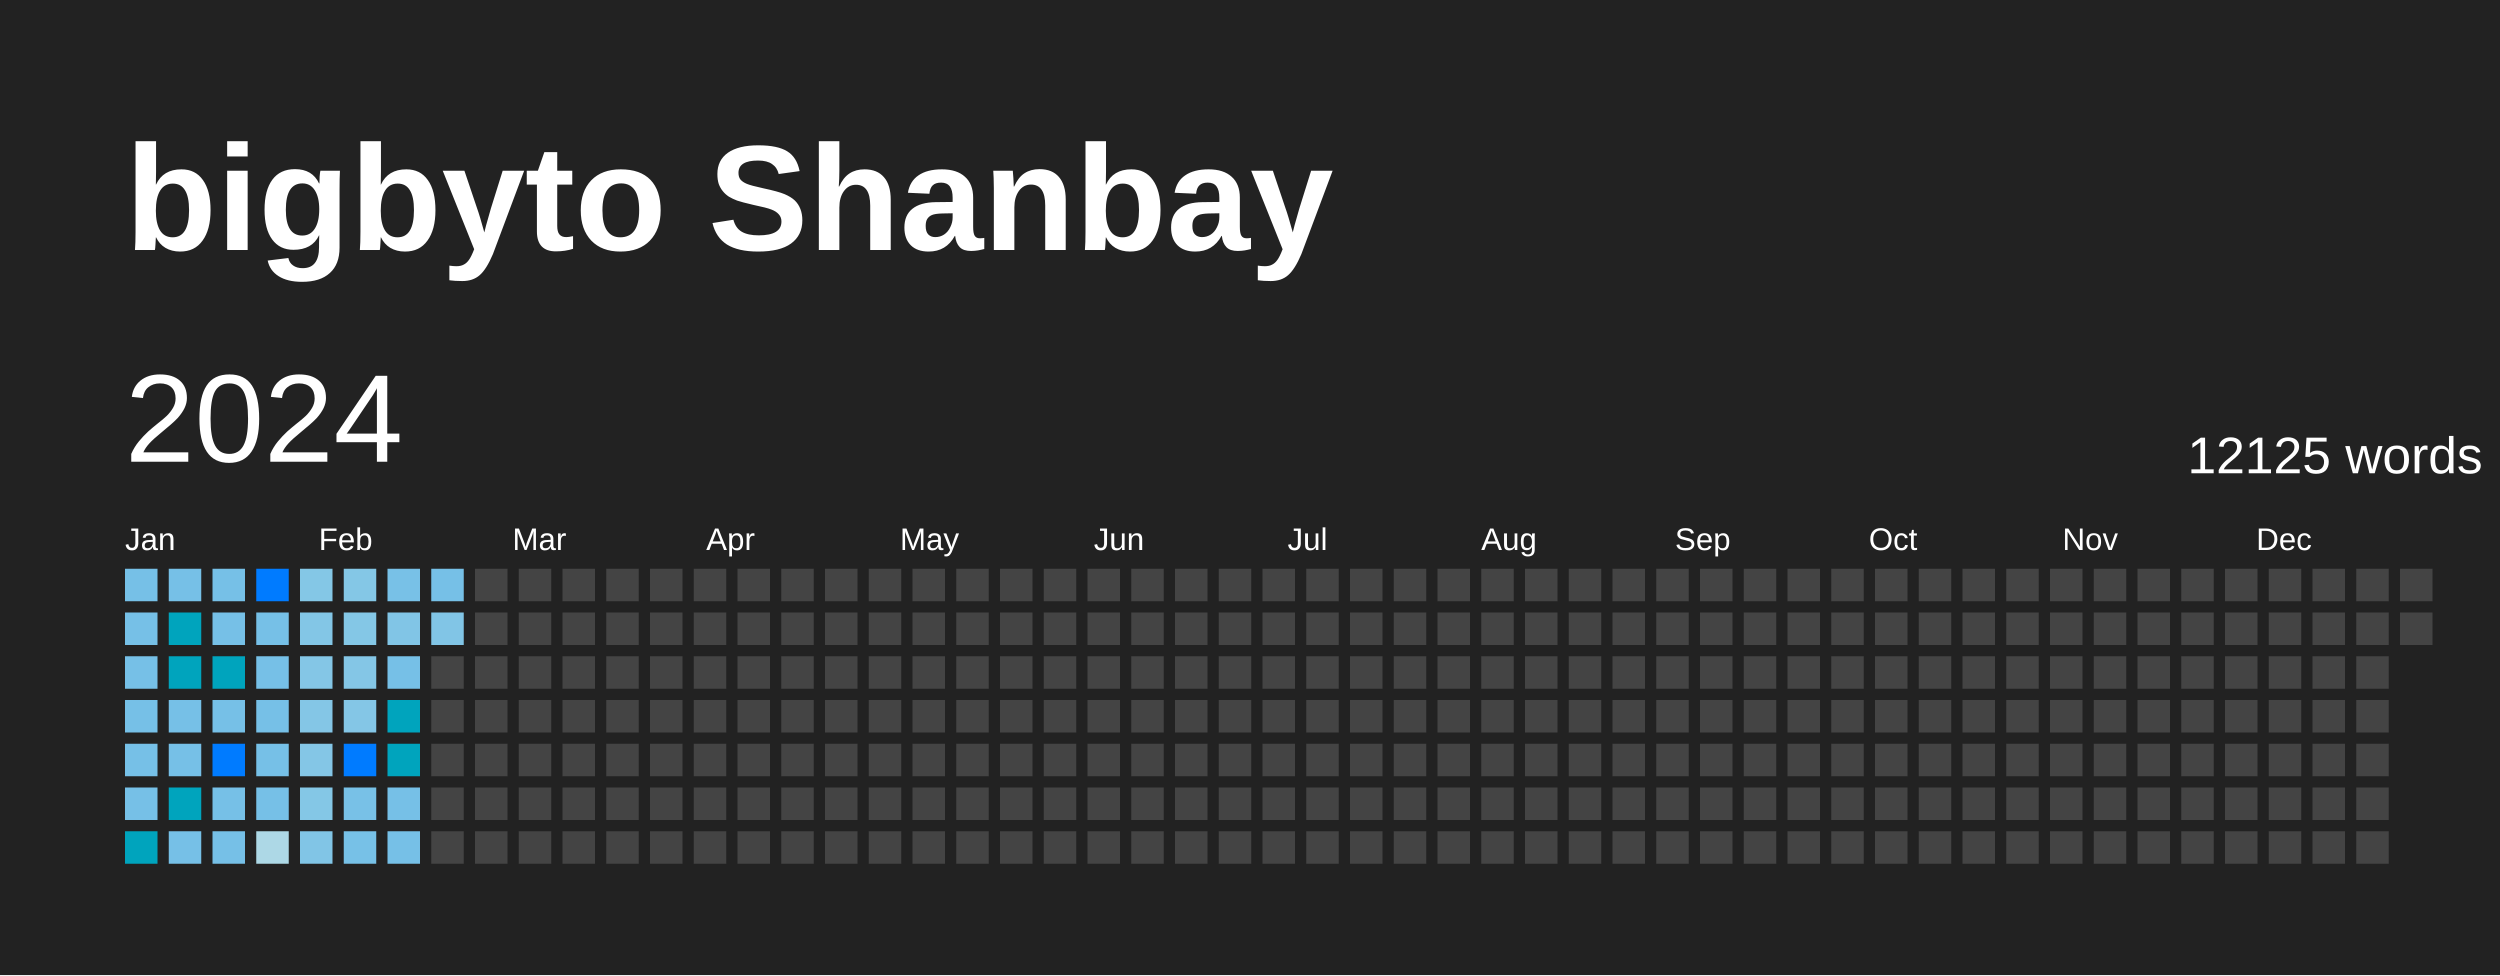
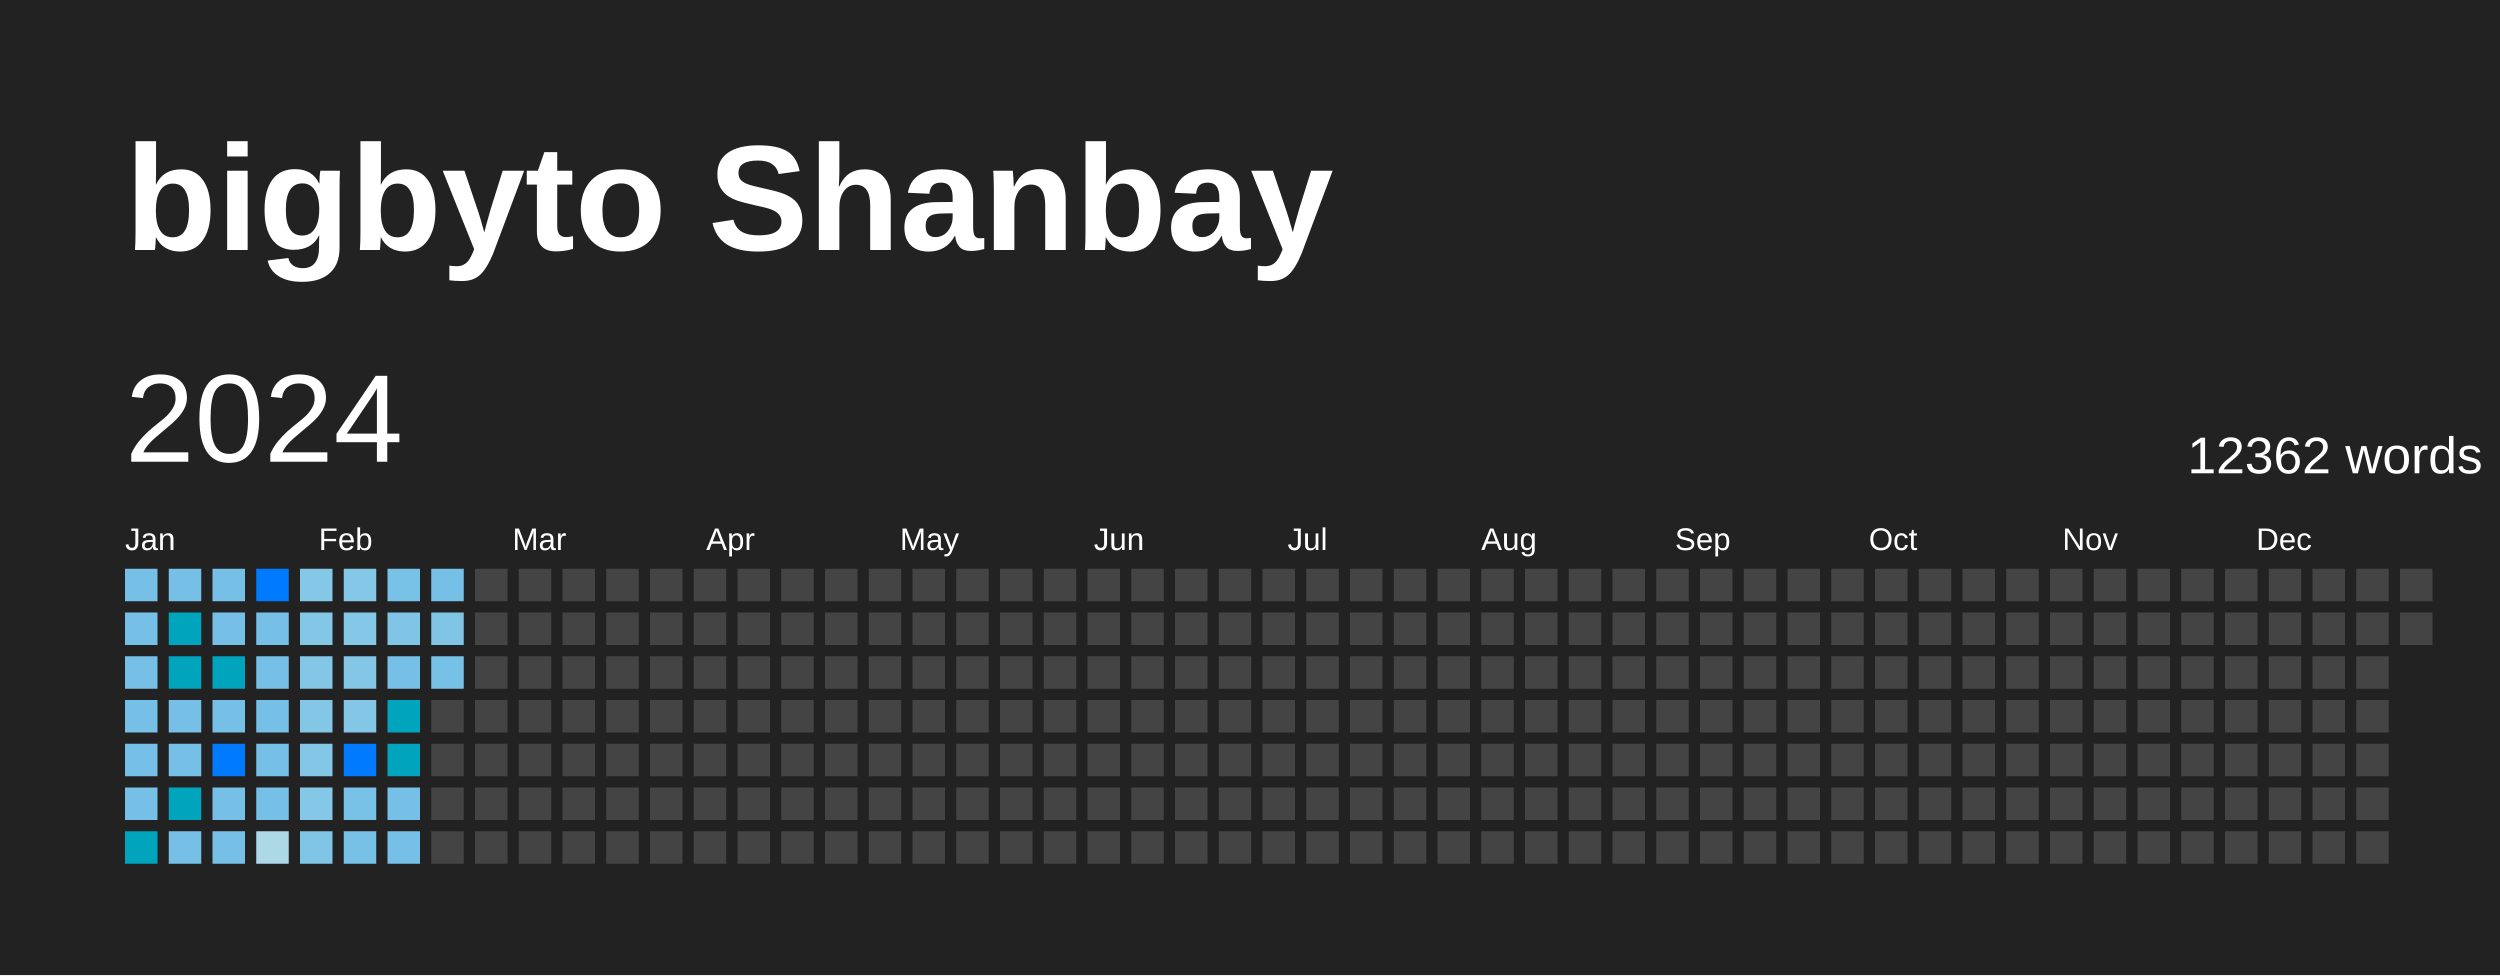
<svg xmlns="http://www.w3.org/2000/svg" baseProfile="full" height="78mm" version="1.1" viewBox="0,0,200,78" width="200mm">
  <defs />
  <rect fill="#222222" height="78" width="200" x="0" y="0" />
  <text fill="#FFFFFF" style="font-size:12px; font-family:Arial; font-weight:bold;" x="10" y="20">bigbyto Shanbay</text>
  <text dominant-baseline="hanging" fill="#FFFFFF" style="font-size:10.0px; font-family:Arial;" x="10" y="30">2024</text>
-   <text dominant-baseline="hanging" fill="#FFFFFF" style="font-size:4.125px; font-family:Arial;" x="175" y="35">12125 words</text>
+   <text dominant-baseline="hanging" fill="#FFFFFF" style="font-size:4.125px; font-family:Arial;" x="175" y="35">12362 words</text>
  <text fill="#FFFFFF" style="font-size:2.5px; font-family:Arial" x="10.0" y="44">Jan</text>
  <text fill="#FFFFFF" style="font-size:2.5px; font-family:Arial" x="25.5" y="44">Feb</text>
  <text fill="#FFFFFF" style="font-size:2.5px; font-family:Arial" x="41.0" y="44">Mar</text>
  <text fill="#FFFFFF" style="font-size:2.5px; font-family:Arial" x="56.5" y="44">Apr</text>
  <text fill="#FFFFFF" style="font-size:2.5px; font-family:Arial" x="72.0" y="44">May</text>
  <text fill="#FFFFFF" style="font-size:2.5px; font-family:Arial" x="87.5" y="44">Jun</text>
  <text fill="#FFFFFF" style="font-size:2.5px; font-family:Arial" x="103.0" y="44">Jul</text>
  <text fill="#FFFFFF" style="font-size:2.5px; font-family:Arial" x="118.5" y="44">Aug</text>
  <text fill="#FFFFFF" style="font-size:2.5px; font-family:Arial" x="134.0" y="44">Sep</text>
  <text fill="#FFFFFF" style="font-size:2.5px; font-family:Arial" x="149.5" y="44">Oct</text>
  <text fill="#FFFFFF" style="font-size:2.5px; font-family:Arial" x="165.0" y="44">Nov</text>
  <text fill="#FFFFFF" style="font-size:2.5px; font-family:Arial" x="180.5" y="44">Dec</text>
  <rect fill="#76c0e7" height="2.6" width="2.6" x="10.0" y="45.5" />
  <rect fill="#76c0e7" height="2.6" width="2.6" x="10.0" y="49.0" />
  <rect fill="#76c0e7" height="2.6" width="2.6" x="10.0" y="52.5" />
  <rect fill="#76c0e7" height="2.6" width="2.6" x="10.0" y="56.0" />
  <rect fill="#76c0e7" height="2.6" width="2.6" x="10.0" y="59.5" />
  <rect fill="#76c0e7" height="2.6" width="2.6" x="10.0" y="63.0" />
  <rect fill="#00a4bd" height="2.6" width="2.6" x="10.0" y="66.5" />
  <rect fill="#76c0e7" height="2.6" width="2.6" x="13.5" y="45.5" />
  <rect fill="#00a4bd" height="2.6" width="2.6" x="13.5" y="49.0" />
  <rect fill="#00a4bd" height="2.6" width="2.6" x="13.5" y="52.5" />
  <rect fill="#76c0e7" height="2.6" width="2.6" x="13.5" y="56.0" />
  <rect fill="#76c0e7" height="2.6" width="2.6" x="13.5" y="59.5" />
  <rect fill="#00a4bd" height="2.6" width="2.6" x="13.5" y="63.0" />
  <rect fill="#76c0e7" height="2.6" width="2.6" x="13.5" y="66.5" />
  <rect fill="#76c0e7" height="2.6" width="2.6" x="17.0" y="45.5" />
  <rect fill="#76c0e7" height="2.6" width="2.6" x="17.0" y="49.0" />
  <rect fill="#00a4bd" height="2.6" width="2.6" x="17.0" y="52.5" />
  <rect fill="#76c0e7" height="2.6" width="2.6" x="17.0" y="56.0" />
  <rect fill="#007BFF" height="2.6" width="2.6" x="17.0" y="59.5" />
  <rect fill="#76c0e7" height="2.6" width="2.6" x="17.0" y="63.0" />
  <rect fill="#76c0e7" height="2.6" width="2.6" x="17.0" y="66.5" />
  <rect fill="#007BFF" height="2.6" width="2.6" x="20.5" y="45.5" />
  <rect fill="#76c0e7" height="2.6" width="2.6" x="20.5" y="49.0" />
  <rect fill="#76c0e7" height="2.6" width="2.6" x="20.5" y="52.5" />
  <rect fill="#76c0e7" height="2.6" width="2.6" x="20.5" y="56.0" />
  <rect fill="#76c0e7" height="2.6" width="2.6" x="20.5" y="59.5" />
  <rect fill="#76c0e7" height="2.6" width="2.6" x="20.5" y="63.0" />
  <rect fill="#add8e6" height="2.6" width="2.6" x="20.5" y="66.5" />
  <rect fill="#84c7e6" height="2.6" width="2.6" x="24.0" y="45.5" />
  <rect fill="#83c6e6" height="2.6" width="2.6" x="24.0" y="49.0" />
  <rect fill="#84c6e6" height="2.6" width="2.6" x="24.0" y="52.5" />
  <rect fill="#84c6e6" height="2.6" width="2.6" x="24.0" y="56.0" />
  <rect fill="#84c6e6" height="2.6" width="2.6" x="24.0" y="59.5" />
  <rect fill="#84c7e6" height="2.6" width="2.6" x="24.0" y="63.0" />
  <rect fill="#81c5e6" height="2.6" width="2.6" x="24.0" y="66.5" />
  <rect fill="#84c7e6" height="2.6" width="2.6" x="27.5" y="45.5" />
  <rect fill="#84c7e6" height="2.6" width="2.6" x="27.5" y="49.0" />
  <rect fill="#84c6e6" height="2.6" width="2.6" x="27.5" y="52.5" />
  <rect fill="#84c6e6" height="2.6" width="2.6" x="27.5" y="56.0" />
  <rect fill="#007BFF" height="2.6" width="2.6" x="27.5" y="59.5" />
  <rect fill="#78c1e7" height="2.6" width="2.6" x="27.5" y="63.0" />
  <rect fill="#77c1e7" height="2.6" width="2.6" x="27.5" y="66.5" />
  <rect fill="#78c1e7" height="2.6" width="2.6" x="31.0" y="45.5" />
  <rect fill="#81c5e6" height="2.6" width="2.6" x="31.0" y="49.0" />
  <rect fill="#76c0e7" height="2.6" width="2.6" x="31.0" y="52.5" />
  <rect fill="#00a4bd" height="2.6" width="2.6" x="31.0" y="56.0" />
  <rect fill="#00a4bd" height="2.6" width="2.6" x="31.0" y="59.5" />
  <rect fill="#76c0e7" height="2.6" width="2.6" x="31.0" y="63.0" />
  <rect fill="#76c0e7" height="2.6" width="2.6" x="31.0" y="66.5" />
  <rect fill="#76c0e7" height="2.6" width="2.6" x="34.5" y="45.5" />
  <rect fill="#81c5e6" height="2.6" width="2.6" x="34.5" y="49.0" />
-   <rect fill="#444444" height="2.6" width="2.6" x="34.5" y="52.5" />
+   <rect fill="#77c1e7" height="2.6" width="2.6" x="34.5" y="52.5" />
  <rect fill="#444444" height="2.6" width="2.6" x="34.5" y="56.0" />
  <rect fill="#444444" height="2.6" width="2.6" x="34.5" y="59.5" />
  <rect fill="#444444" height="2.6" width="2.6" x="34.5" y="63.0" />
  <rect fill="#444444" height="2.6" width="2.6" x="34.5" y="66.5" />
  <rect fill="#444444" height="2.6" width="2.6" x="38.0" y="45.5" />
  <rect fill="#444444" height="2.6" width="2.6" x="38.0" y="49.0" />
  <rect fill="#444444" height="2.6" width="2.6" x="38.0" y="52.5" />
  <rect fill="#444444" height="2.6" width="2.6" x="38.0" y="56.0" />
  <rect fill="#444444" height="2.6" width="2.6" x="38.0" y="59.5" />
  <rect fill="#444444" height="2.6" width="2.6" x="38.0" y="63.0" />
  <rect fill="#444444" height="2.6" width="2.6" x="38.0" y="66.5" />
  <rect fill="#444444" height="2.6" width="2.6" x="41.5" y="45.5" />
  <rect fill="#444444" height="2.6" width="2.6" x="41.5" y="49.0" />
  <rect fill="#444444" height="2.6" width="2.6" x="41.5" y="52.5" />
  <rect fill="#444444" height="2.6" width="2.6" x="41.5" y="56.0" />
  <rect fill="#444444" height="2.6" width="2.6" x="41.5" y="59.5" />
  <rect fill="#444444" height="2.6" width="2.6" x="41.5" y="63.0" />
  <rect fill="#444444" height="2.6" width="2.6" x="41.5" y="66.5" />
  <rect fill="#444444" height="2.6" width="2.6" x="45.0" y="45.5" />
  <rect fill="#444444" height="2.6" width="2.6" x="45.0" y="49.0" />
  <rect fill="#444444" height="2.6" width="2.6" x="45.0" y="52.5" />
  <rect fill="#444444" height="2.6" width="2.6" x="45.0" y="56.0" />
  <rect fill="#444444" height="2.6" width="2.6" x="45.0" y="59.5" />
  <rect fill="#444444" height="2.6" width="2.6" x="45.0" y="63.0" />
  <rect fill="#444444" height="2.6" width="2.6" x="45.0" y="66.5" />
  <rect fill="#444444" height="2.6" width="2.6" x="48.5" y="45.5" />
  <rect fill="#444444" height="2.6" width="2.6" x="48.5" y="49.0" />
  <rect fill="#444444" height="2.6" width="2.6" x="48.5" y="52.5" />
  <rect fill="#444444" height="2.6" width="2.6" x="48.5" y="56.0" />
  <rect fill="#444444" height="2.6" width="2.6" x="48.5" y="59.5" />
  <rect fill="#444444" height="2.6" width="2.6" x="48.5" y="63.0" />
  <rect fill="#444444" height="2.6" width="2.6" x="48.5" y="66.5" />
  <rect fill="#444444" height="2.6" width="2.6" x="52.0" y="45.5" />
  <rect fill="#444444" height="2.6" width="2.6" x="52.0" y="49.0" />
  <rect fill="#444444" height="2.6" width="2.6" x="52.0" y="52.5" />
  <rect fill="#444444" height="2.6" width="2.6" x="52.0" y="56.0" />
  <rect fill="#444444" height="2.6" width="2.6" x="52.0" y="59.5" />
  <rect fill="#444444" height="2.6" width="2.6" x="52.0" y="63.0" />
  <rect fill="#444444" height="2.6" width="2.6" x="52.0" y="66.5" />
  <rect fill="#444444" height="2.6" width="2.6" x="55.5" y="45.5" />
  <rect fill="#444444" height="2.6" width="2.6" x="55.5" y="49.0" />
  <rect fill="#444444" height="2.6" width="2.6" x="55.5" y="52.5" />
  <rect fill="#444444" height="2.6" width="2.6" x="55.5" y="56.0" />
  <rect fill="#444444" height="2.6" width="2.6" x="55.5" y="59.5" />
  <rect fill="#444444" height="2.6" width="2.6" x="55.5" y="63.0" />
  <rect fill="#444444" height="2.6" width="2.6" x="55.5" y="66.5" />
  <rect fill="#444444" height="2.6" width="2.6" x="59.0" y="45.5" />
  <rect fill="#444444" height="2.6" width="2.6" x="59.0" y="49.0" />
  <rect fill="#444444" height="2.6" width="2.6" x="59.0" y="52.5" />
  <rect fill="#444444" height="2.6" width="2.6" x="59.0" y="56.0" />
  <rect fill="#444444" height="2.6" width="2.6" x="59.0" y="59.5" />
  <rect fill="#444444" height="2.6" width="2.6" x="59.0" y="63.0" />
  <rect fill="#444444" height="2.6" width="2.6" x="59.0" y="66.5" />
  <rect fill="#444444" height="2.6" width="2.6" x="62.5" y="45.5" />
  <rect fill="#444444" height="2.6" width="2.6" x="62.5" y="49.0" />
  <rect fill="#444444" height="2.6" width="2.6" x="62.5" y="52.5" />
  <rect fill="#444444" height="2.6" width="2.6" x="62.5" y="56.0" />
  <rect fill="#444444" height="2.6" width="2.6" x="62.5" y="59.5" />
  <rect fill="#444444" height="2.6" width="2.6" x="62.5" y="63.0" />
  <rect fill="#444444" height="2.6" width="2.6" x="62.5" y="66.5" />
  <rect fill="#444444" height="2.6" width="2.6" x="66.0" y="45.5" />
  <rect fill="#444444" height="2.6" width="2.6" x="66.0" y="49.0" />
  <rect fill="#444444" height="2.6" width="2.6" x="66.0" y="52.5" />
  <rect fill="#444444" height="2.6" width="2.6" x="66.0" y="56.0" />
  <rect fill="#444444" height="2.6" width="2.6" x="66.0" y="59.5" />
  <rect fill="#444444" height="2.6" width="2.6" x="66.0" y="63.0" />
  <rect fill="#444444" height="2.6" width="2.6" x="66.0" y="66.5" />
  <rect fill="#444444" height="2.6" width="2.6" x="69.5" y="45.5" />
  <rect fill="#444444" height="2.6" width="2.6" x="69.5" y="49.0" />
  <rect fill="#444444" height="2.6" width="2.6" x="69.5" y="52.5" />
  <rect fill="#444444" height="2.6" width="2.6" x="69.5" y="56.0" />
  <rect fill="#444444" height="2.6" width="2.6" x="69.5" y="59.5" />
  <rect fill="#444444" height="2.6" width="2.6" x="69.5" y="63.0" />
  <rect fill="#444444" height="2.6" width="2.6" x="69.5" y="66.5" />
  <rect fill="#444444" height="2.6" width="2.6" x="73.0" y="45.5" />
  <rect fill="#444444" height="2.6" width="2.6" x="73.0" y="49.0" />
  <rect fill="#444444" height="2.6" width="2.6" x="73.0" y="52.5" />
  <rect fill="#444444" height="2.6" width="2.6" x="73.0" y="56.0" />
  <rect fill="#444444" height="2.6" width="2.6" x="73.0" y="59.5" />
  <rect fill="#444444" height="2.6" width="2.6" x="73.0" y="63.0" />
  <rect fill="#444444" height="2.6" width="2.6" x="73.0" y="66.5" />
  <rect fill="#444444" height="2.6" width="2.6" x="76.5" y="45.5" />
  <rect fill="#444444" height="2.6" width="2.6" x="76.5" y="49.0" />
  <rect fill="#444444" height="2.6" width="2.6" x="76.5" y="52.5" />
  <rect fill="#444444" height="2.6" width="2.6" x="76.5" y="56.0" />
  <rect fill="#444444" height="2.6" width="2.6" x="76.5" y="59.5" />
  <rect fill="#444444" height="2.6" width="2.6" x="76.5" y="63.0" />
  <rect fill="#444444" height="2.6" width="2.6" x="76.5" y="66.5" />
  <rect fill="#444444" height="2.6" width="2.6" x="80.0" y="45.5" />
  <rect fill="#444444" height="2.6" width="2.6" x="80.0" y="49.0" />
  <rect fill="#444444" height="2.6" width="2.6" x="80.0" y="52.5" />
  <rect fill="#444444" height="2.6" width="2.6" x="80.0" y="56.0" />
  <rect fill="#444444" height="2.6" width="2.6" x="80.0" y="59.5" />
  <rect fill="#444444" height="2.6" width="2.6" x="80.0" y="63.0" />
  <rect fill="#444444" height="2.6" width="2.6" x="80.0" y="66.5" />
  <rect fill="#444444" height="2.6" width="2.6" x="83.5" y="45.5" />
  <rect fill="#444444" height="2.6" width="2.6" x="83.5" y="49.0" />
  <rect fill="#444444" height="2.6" width="2.6" x="83.5" y="52.5" />
  <rect fill="#444444" height="2.6" width="2.6" x="83.5" y="56.0" />
  <rect fill="#444444" height="2.6" width="2.6" x="83.5" y="59.5" />
  <rect fill="#444444" height="2.6" width="2.6" x="83.5" y="63.0" />
  <rect fill="#444444" height="2.6" width="2.6" x="83.5" y="66.5" />
  <rect fill="#444444" height="2.6" width="2.6" x="87.0" y="45.5" />
  <rect fill="#444444" height="2.6" width="2.6" x="87.0" y="49.0" />
  <rect fill="#444444" height="2.6" width="2.6" x="87.0" y="52.5" />
  <rect fill="#444444" height="2.6" width="2.6" x="87.0" y="56.0" />
  <rect fill="#444444" height="2.6" width="2.6" x="87.0" y="59.5" />
  <rect fill="#444444" height="2.6" width="2.6" x="87.0" y="63.0" />
  <rect fill="#444444" height="2.6" width="2.6" x="87.0" y="66.5" />
  <rect fill="#444444" height="2.6" width="2.6" x="90.5" y="45.5" />
  <rect fill="#444444" height="2.6" width="2.6" x="90.5" y="49.0" />
  <rect fill="#444444" height="2.6" width="2.6" x="90.5" y="52.5" />
  <rect fill="#444444" height="2.6" width="2.6" x="90.5" y="56.0" />
  <rect fill="#444444" height="2.6" width="2.6" x="90.5" y="59.5" />
  <rect fill="#444444" height="2.6" width="2.6" x="90.5" y="63.0" />
  <rect fill="#444444" height="2.6" width="2.6" x="90.5" y="66.5" />
  <rect fill="#444444" height="2.6" width="2.6" x="94.0" y="45.5" />
  <rect fill="#444444" height="2.6" width="2.6" x="94.0" y="49.0" />
  <rect fill="#444444" height="2.6" width="2.6" x="94.0" y="52.5" />
  <rect fill="#444444" height="2.6" width="2.6" x="94.0" y="56.0" />
  <rect fill="#444444" height="2.6" width="2.6" x="94.0" y="59.5" />
  <rect fill="#444444" height="2.6" width="2.6" x="94.0" y="63.0" />
  <rect fill="#444444" height="2.6" width="2.6" x="94.0" y="66.5" />
  <rect fill="#444444" height="2.6" width="2.6" x="97.5" y="45.5" />
  <rect fill="#444444" height="2.6" width="2.6" x="97.5" y="49.0" />
  <rect fill="#444444" height="2.6" width="2.6" x="97.5" y="52.5" />
  <rect fill="#444444" height="2.6" width="2.6" x="97.5" y="56.0" />
  <rect fill="#444444" height="2.6" width="2.6" x="97.5" y="59.5" />
  <rect fill="#444444" height="2.6" width="2.6" x="97.5" y="63.0" />
  <rect fill="#444444" height="2.6" width="2.6" x="97.5" y="66.5" />
  <rect fill="#444444" height="2.6" width="2.6" x="101.0" y="45.5" />
  <rect fill="#444444" height="2.6" width="2.6" x="101.0" y="49.0" />
  <rect fill="#444444" height="2.6" width="2.6" x="101.0" y="52.5" />
  <rect fill="#444444" height="2.6" width="2.6" x="101.0" y="56.0" />
  <rect fill="#444444" height="2.6" width="2.6" x="101.0" y="59.5" />
  <rect fill="#444444" height="2.6" width="2.6" x="101.0" y="63.0" />
  <rect fill="#444444" height="2.6" width="2.6" x="101.0" y="66.5" />
  <rect fill="#444444" height="2.6" width="2.6" x="104.5" y="45.5" />
  <rect fill="#444444" height="2.6" width="2.6" x="104.5" y="49.0" />
  <rect fill="#444444" height="2.6" width="2.6" x="104.5" y="52.5" />
  <rect fill="#444444" height="2.6" width="2.6" x="104.5" y="56.0" />
  <rect fill="#444444" height="2.6" width="2.6" x="104.5" y="59.5" />
  <rect fill="#444444" height="2.6" width="2.6" x="104.5" y="63.0" />
  <rect fill="#444444" height="2.6" width="2.6" x="104.5" y="66.5" />
  <rect fill="#444444" height="2.6" width="2.6" x="108.0" y="45.5" />
  <rect fill="#444444" height="2.6" width="2.6" x="108.0" y="49.0" />
  <rect fill="#444444" height="2.6" width="2.6" x="108.0" y="52.5" />
  <rect fill="#444444" height="2.6" width="2.6" x="108.0" y="56.0" />
  <rect fill="#444444" height="2.6" width="2.6" x="108.0" y="59.5" />
  <rect fill="#444444" height="2.6" width="2.6" x="108.0" y="63.0" />
  <rect fill="#444444" height="2.6" width="2.6" x="108.0" y="66.5" />
  <rect fill="#444444" height="2.6" width="2.6" x="111.5" y="45.5" />
  <rect fill="#444444" height="2.6" width="2.6" x="111.5" y="49.0" />
  <rect fill="#444444" height="2.6" width="2.6" x="111.5" y="52.5" />
  <rect fill="#444444" height="2.6" width="2.6" x="111.5" y="56.0" />
  <rect fill="#444444" height="2.6" width="2.6" x="111.5" y="59.5" />
  <rect fill="#444444" height="2.6" width="2.6" x="111.5" y="63.0" />
  <rect fill="#444444" height="2.6" width="2.6" x="111.5" y="66.5" />
  <rect fill="#444444" height="2.6" width="2.6" x="115.0" y="45.5" />
  <rect fill="#444444" height="2.6" width="2.6" x="115.0" y="49.0" />
  <rect fill="#444444" height="2.6" width="2.6" x="115.0" y="52.5" />
  <rect fill="#444444" height="2.6" width="2.6" x="115.0" y="56.0" />
  <rect fill="#444444" height="2.6" width="2.6" x="115.0" y="59.5" />
  <rect fill="#444444" height="2.6" width="2.6" x="115.0" y="63.0" />
  <rect fill="#444444" height="2.6" width="2.6" x="115.0" y="66.5" />
  <rect fill="#444444" height="2.6" width="2.6" x="118.5" y="45.5" />
  <rect fill="#444444" height="2.6" width="2.6" x="118.5" y="49.0" />
  <rect fill="#444444" height="2.6" width="2.6" x="118.5" y="52.5" />
  <rect fill="#444444" height="2.6" width="2.6" x="118.5" y="56.0" />
  <rect fill="#444444" height="2.6" width="2.6" x="118.5" y="59.5" />
  <rect fill="#444444" height="2.6" width="2.6" x="118.5" y="63.0" />
  <rect fill="#444444" height="2.6" width="2.6" x="118.5" y="66.5" />
  <rect fill="#444444" height="2.6" width="2.6" x="122.0" y="45.5" />
  <rect fill="#444444" height="2.6" width="2.6" x="122.0" y="49.0" />
  <rect fill="#444444" height="2.6" width="2.6" x="122.0" y="52.5" />
  <rect fill="#444444" height="2.6" width="2.6" x="122.0" y="56.0" />
  <rect fill="#444444" height="2.6" width="2.6" x="122.0" y="59.5" />
  <rect fill="#444444" height="2.6" width="2.6" x="122.0" y="63.0" />
  <rect fill="#444444" height="2.6" width="2.6" x="122.0" y="66.5" />
  <rect fill="#444444" height="2.6" width="2.6" x="125.5" y="45.5" />
  <rect fill="#444444" height="2.6" width="2.6" x="125.5" y="49.0" />
  <rect fill="#444444" height="2.6" width="2.6" x="125.5" y="52.5" />
  <rect fill="#444444" height="2.6" width="2.6" x="125.5" y="56.0" />
  <rect fill="#444444" height="2.6" width="2.6" x="125.5" y="59.5" />
  <rect fill="#444444" height="2.6" width="2.6" x="125.5" y="63.0" />
  <rect fill="#444444" height="2.6" width="2.6" x="125.5" y="66.5" />
  <rect fill="#444444" height="2.6" width="2.6" x="129.0" y="45.5" />
  <rect fill="#444444" height="2.6" width="2.6" x="129.0" y="49.0" />
  <rect fill="#444444" height="2.6" width="2.6" x="129.0" y="52.5" />
  <rect fill="#444444" height="2.6" width="2.6" x="129.0" y="56.0" />
  <rect fill="#444444" height="2.6" width="2.6" x="129.0" y="59.5" />
  <rect fill="#444444" height="2.6" width="2.6" x="129.0" y="63.0" />
  <rect fill="#444444" height="2.6" width="2.6" x="129.0" y="66.5" />
  <rect fill="#444444" height="2.6" width="2.6" x="132.5" y="45.5" />
  <rect fill="#444444" height="2.6" width="2.6" x="132.5" y="49.0" />
  <rect fill="#444444" height="2.6" width="2.6" x="132.5" y="52.5" />
  <rect fill="#444444" height="2.6" width="2.6" x="132.5" y="56.0" />
  <rect fill="#444444" height="2.6" width="2.6" x="132.5" y="59.5" />
  <rect fill="#444444" height="2.6" width="2.6" x="132.5" y="63.0" />
  <rect fill="#444444" height="2.6" width="2.6" x="132.5" y="66.5" />
  <rect fill="#444444" height="2.6" width="2.6" x="136.0" y="45.5" />
  <rect fill="#444444" height="2.6" width="2.6" x="136.0" y="49.0" />
  <rect fill="#444444" height="2.6" width="2.6" x="136.0" y="52.5" />
  <rect fill="#444444" height="2.6" width="2.6" x="136.0" y="56.0" />
  <rect fill="#444444" height="2.6" width="2.6" x="136.0" y="59.5" />
  <rect fill="#444444" height="2.6" width="2.6" x="136.0" y="63.0" />
  <rect fill="#444444" height="2.6" width="2.6" x="136.0" y="66.5" />
  <rect fill="#444444" height="2.6" width="2.6" x="139.5" y="45.5" />
  <rect fill="#444444" height="2.6" width="2.6" x="139.5" y="49.0" />
  <rect fill="#444444" height="2.6" width="2.6" x="139.5" y="52.5" />
  <rect fill="#444444" height="2.6" width="2.6" x="139.5" y="56.0" />
  <rect fill="#444444" height="2.6" width="2.6" x="139.5" y="59.5" />
  <rect fill="#444444" height="2.6" width="2.6" x="139.5" y="63.0" />
  <rect fill="#444444" height="2.6" width="2.6" x="139.5" y="66.5" />
  <rect fill="#444444" height="2.6" width="2.6" x="143.0" y="45.5" />
  <rect fill="#444444" height="2.6" width="2.6" x="143.0" y="49.0" />
  <rect fill="#444444" height="2.6" width="2.6" x="143.0" y="52.5" />
  <rect fill="#444444" height="2.6" width="2.6" x="143.0" y="56.0" />
  <rect fill="#444444" height="2.6" width="2.6" x="143.0" y="59.5" />
  <rect fill="#444444" height="2.6" width="2.6" x="143.0" y="63.0" />
  <rect fill="#444444" height="2.6" width="2.6" x="143.0" y="66.5" />
  <rect fill="#444444" height="2.6" width="2.6" x="146.5" y="45.5" />
  <rect fill="#444444" height="2.6" width="2.6" x="146.5" y="49.0" />
  <rect fill="#444444" height="2.6" width="2.6" x="146.5" y="52.5" />
  <rect fill="#444444" height="2.6" width="2.6" x="146.5" y="56.0" />
  <rect fill="#444444" height="2.6" width="2.6" x="146.5" y="59.5" />
  <rect fill="#444444" height="2.6" width="2.6" x="146.5" y="63.0" />
  <rect fill="#444444" height="2.6" width="2.6" x="146.5" y="66.5" />
  <rect fill="#444444" height="2.6" width="2.6" x="150.0" y="45.5" />
  <rect fill="#444444" height="2.6" width="2.6" x="150.0" y="49.0" />
  <rect fill="#444444" height="2.6" width="2.6" x="150.0" y="52.5" />
  <rect fill="#444444" height="2.6" width="2.6" x="150.0" y="56.0" />
  <rect fill="#444444" height="2.6" width="2.6" x="150.0" y="59.5" />
  <rect fill="#444444" height="2.6" width="2.6" x="150.0" y="63.0" />
  <rect fill="#444444" height="2.6" width="2.6" x="150.0" y="66.5" />
  <rect fill="#444444" height="2.6" width="2.6" x="153.5" y="45.5" />
  <rect fill="#444444" height="2.6" width="2.6" x="153.5" y="49.0" />
  <rect fill="#444444" height="2.6" width="2.6" x="153.5" y="52.5" />
  <rect fill="#444444" height="2.6" width="2.6" x="153.5" y="56.0" />
  <rect fill="#444444" height="2.6" width="2.6" x="153.5" y="59.5" />
  <rect fill="#444444" height="2.6" width="2.6" x="153.5" y="63.0" />
  <rect fill="#444444" height="2.6" width="2.6" x="153.5" y="66.5" />
  <rect fill="#444444" height="2.6" width="2.6" x="157.0" y="45.5" />
  <rect fill="#444444" height="2.6" width="2.6" x="157.0" y="49.0" />
  <rect fill="#444444" height="2.6" width="2.6" x="157.0" y="52.5" />
  <rect fill="#444444" height="2.6" width="2.6" x="157.0" y="56.0" />
  <rect fill="#444444" height="2.6" width="2.6" x="157.0" y="59.5" />
  <rect fill="#444444" height="2.6" width="2.6" x="157.0" y="63.0" />
  <rect fill="#444444" height="2.6" width="2.6" x="157.0" y="66.5" />
  <rect fill="#444444" height="2.6" width="2.6" x="160.5" y="45.5" />
  <rect fill="#444444" height="2.6" width="2.6" x="160.5" y="49.0" />
  <rect fill="#444444" height="2.6" width="2.6" x="160.5" y="52.5" />
  <rect fill="#444444" height="2.6" width="2.6" x="160.5" y="56.0" />
  <rect fill="#444444" height="2.6" width="2.6" x="160.5" y="59.5" />
  <rect fill="#444444" height="2.6" width="2.6" x="160.5" y="63.0" />
  <rect fill="#444444" height="2.6" width="2.6" x="160.5" y="66.5" />
  <rect fill="#444444" height="2.6" width="2.6" x="164.0" y="45.5" />
  <rect fill="#444444" height="2.6" width="2.6" x="164.0" y="49.0" />
  <rect fill="#444444" height="2.6" width="2.6" x="164.0" y="52.5" />
  <rect fill="#444444" height="2.6" width="2.6" x="164.0" y="56.0" />
  <rect fill="#444444" height="2.6" width="2.6" x="164.0" y="59.5" />
  <rect fill="#444444" height="2.6" width="2.6" x="164.0" y="63.0" />
  <rect fill="#444444" height="2.6" width="2.6" x="164.0" y="66.5" />
  <rect fill="#444444" height="2.6" width="2.6" x="167.5" y="45.5" />
  <rect fill="#444444" height="2.6" width="2.6" x="167.5" y="49.0" />
  <rect fill="#444444" height="2.6" width="2.6" x="167.5" y="52.5" />
  <rect fill="#444444" height="2.6" width="2.6" x="167.5" y="56.0" />
  <rect fill="#444444" height="2.6" width="2.6" x="167.5" y="59.5" />
  <rect fill="#444444" height="2.6" width="2.6" x="167.5" y="63.0" />
  <rect fill="#444444" height="2.6" width="2.6" x="167.5" y="66.5" />
  <rect fill="#444444" height="2.6" width="2.6" x="171.0" y="45.5" />
  <rect fill="#444444" height="2.6" width="2.6" x="171.0" y="49.0" />
  <rect fill="#444444" height="2.6" width="2.6" x="171.0" y="52.5" />
  <rect fill="#444444" height="2.6" width="2.6" x="171.0" y="56.0" />
  <rect fill="#444444" height="2.6" width="2.6" x="171.0" y="59.5" />
  <rect fill="#444444" height="2.6" width="2.6" x="171.0" y="63.0" />
  <rect fill="#444444" height="2.6" width="2.6" x="171.0" y="66.5" />
  <rect fill="#444444" height="2.6" width="2.6" x="174.5" y="45.5" />
  <rect fill="#444444" height="2.6" width="2.6" x="174.5" y="49.0" />
  <rect fill="#444444" height="2.6" width="2.6" x="174.5" y="52.5" />
  <rect fill="#444444" height="2.6" width="2.6" x="174.5" y="56.0" />
  <rect fill="#444444" height="2.6" width="2.6" x="174.5" y="59.5" />
  <rect fill="#444444" height="2.6" width="2.6" x="174.5" y="63.0" />
  <rect fill="#444444" height="2.6" width="2.6" x="174.5" y="66.5" />
  <rect fill="#444444" height="2.6" width="2.6" x="178.0" y="45.5" />
  <rect fill="#444444" height="2.6" width="2.6" x="178.0" y="49.0" />
  <rect fill="#444444" height="2.6" width="2.6" x="178.0" y="52.5" />
  <rect fill="#444444" height="2.6" width="2.6" x="178.0" y="56.0" />
  <rect fill="#444444" height="2.6" width="2.6" x="178.0" y="59.5" />
  <rect fill="#444444" height="2.6" width="2.6" x="178.0" y="63.0" />
  <rect fill="#444444" height="2.6" width="2.6" x="178.0" y="66.5" />
  <rect fill="#444444" height="2.6" width="2.6" x="181.5" y="45.5" />
  <rect fill="#444444" height="2.6" width="2.6" x="181.5" y="49.0" />
  <rect fill="#444444" height="2.6" width="2.6" x="181.5" y="52.5" />
  <rect fill="#444444" height="2.6" width="2.6" x="181.5" y="56.0" />
  <rect fill="#444444" height="2.6" width="2.6" x="181.5" y="59.5" />
  <rect fill="#444444" height="2.6" width="2.6" x="181.5" y="63.0" />
  <rect fill="#444444" height="2.6" width="2.6" x="181.5" y="66.5" />
  <rect fill="#444444" height="2.6" width="2.6" x="185.0" y="45.5" />
  <rect fill="#444444" height="2.6" width="2.6" x="185.0" y="49.0" />
  <rect fill="#444444" height="2.6" width="2.6" x="185.0" y="52.5" />
  <rect fill="#444444" height="2.6" width="2.6" x="185.0" y="56.0" />
  <rect fill="#444444" height="2.6" width="2.6" x="185.0" y="59.5" />
  <rect fill="#444444" height="2.6" width="2.6" x="185.0" y="63.0" />
  <rect fill="#444444" height="2.6" width="2.6" x="185.0" y="66.5" />
  <rect fill="#444444" height="2.6" width="2.6" x="188.5" y="45.5" />
  <rect fill="#444444" height="2.6" width="2.6" x="188.5" y="49.0" />
  <rect fill="#444444" height="2.6" width="2.6" x="188.5" y="52.5" />
  <rect fill="#444444" height="2.6" width="2.6" x="188.5" y="56.0" />
  <rect fill="#444444" height="2.6" width="2.6" x="188.5" y="59.5" />
  <rect fill="#444444" height="2.6" width="2.6" x="188.5" y="63.0" />
  <rect fill="#444444" height="2.6" width="2.6" x="188.5" y="66.5" />
  <rect fill="#444444" height="2.6" width="2.6" x="192.0" y="45.5" />
  <rect fill="#444444" height="2.6" width="2.6" x="192.0" y="49.0" />
</svg>
